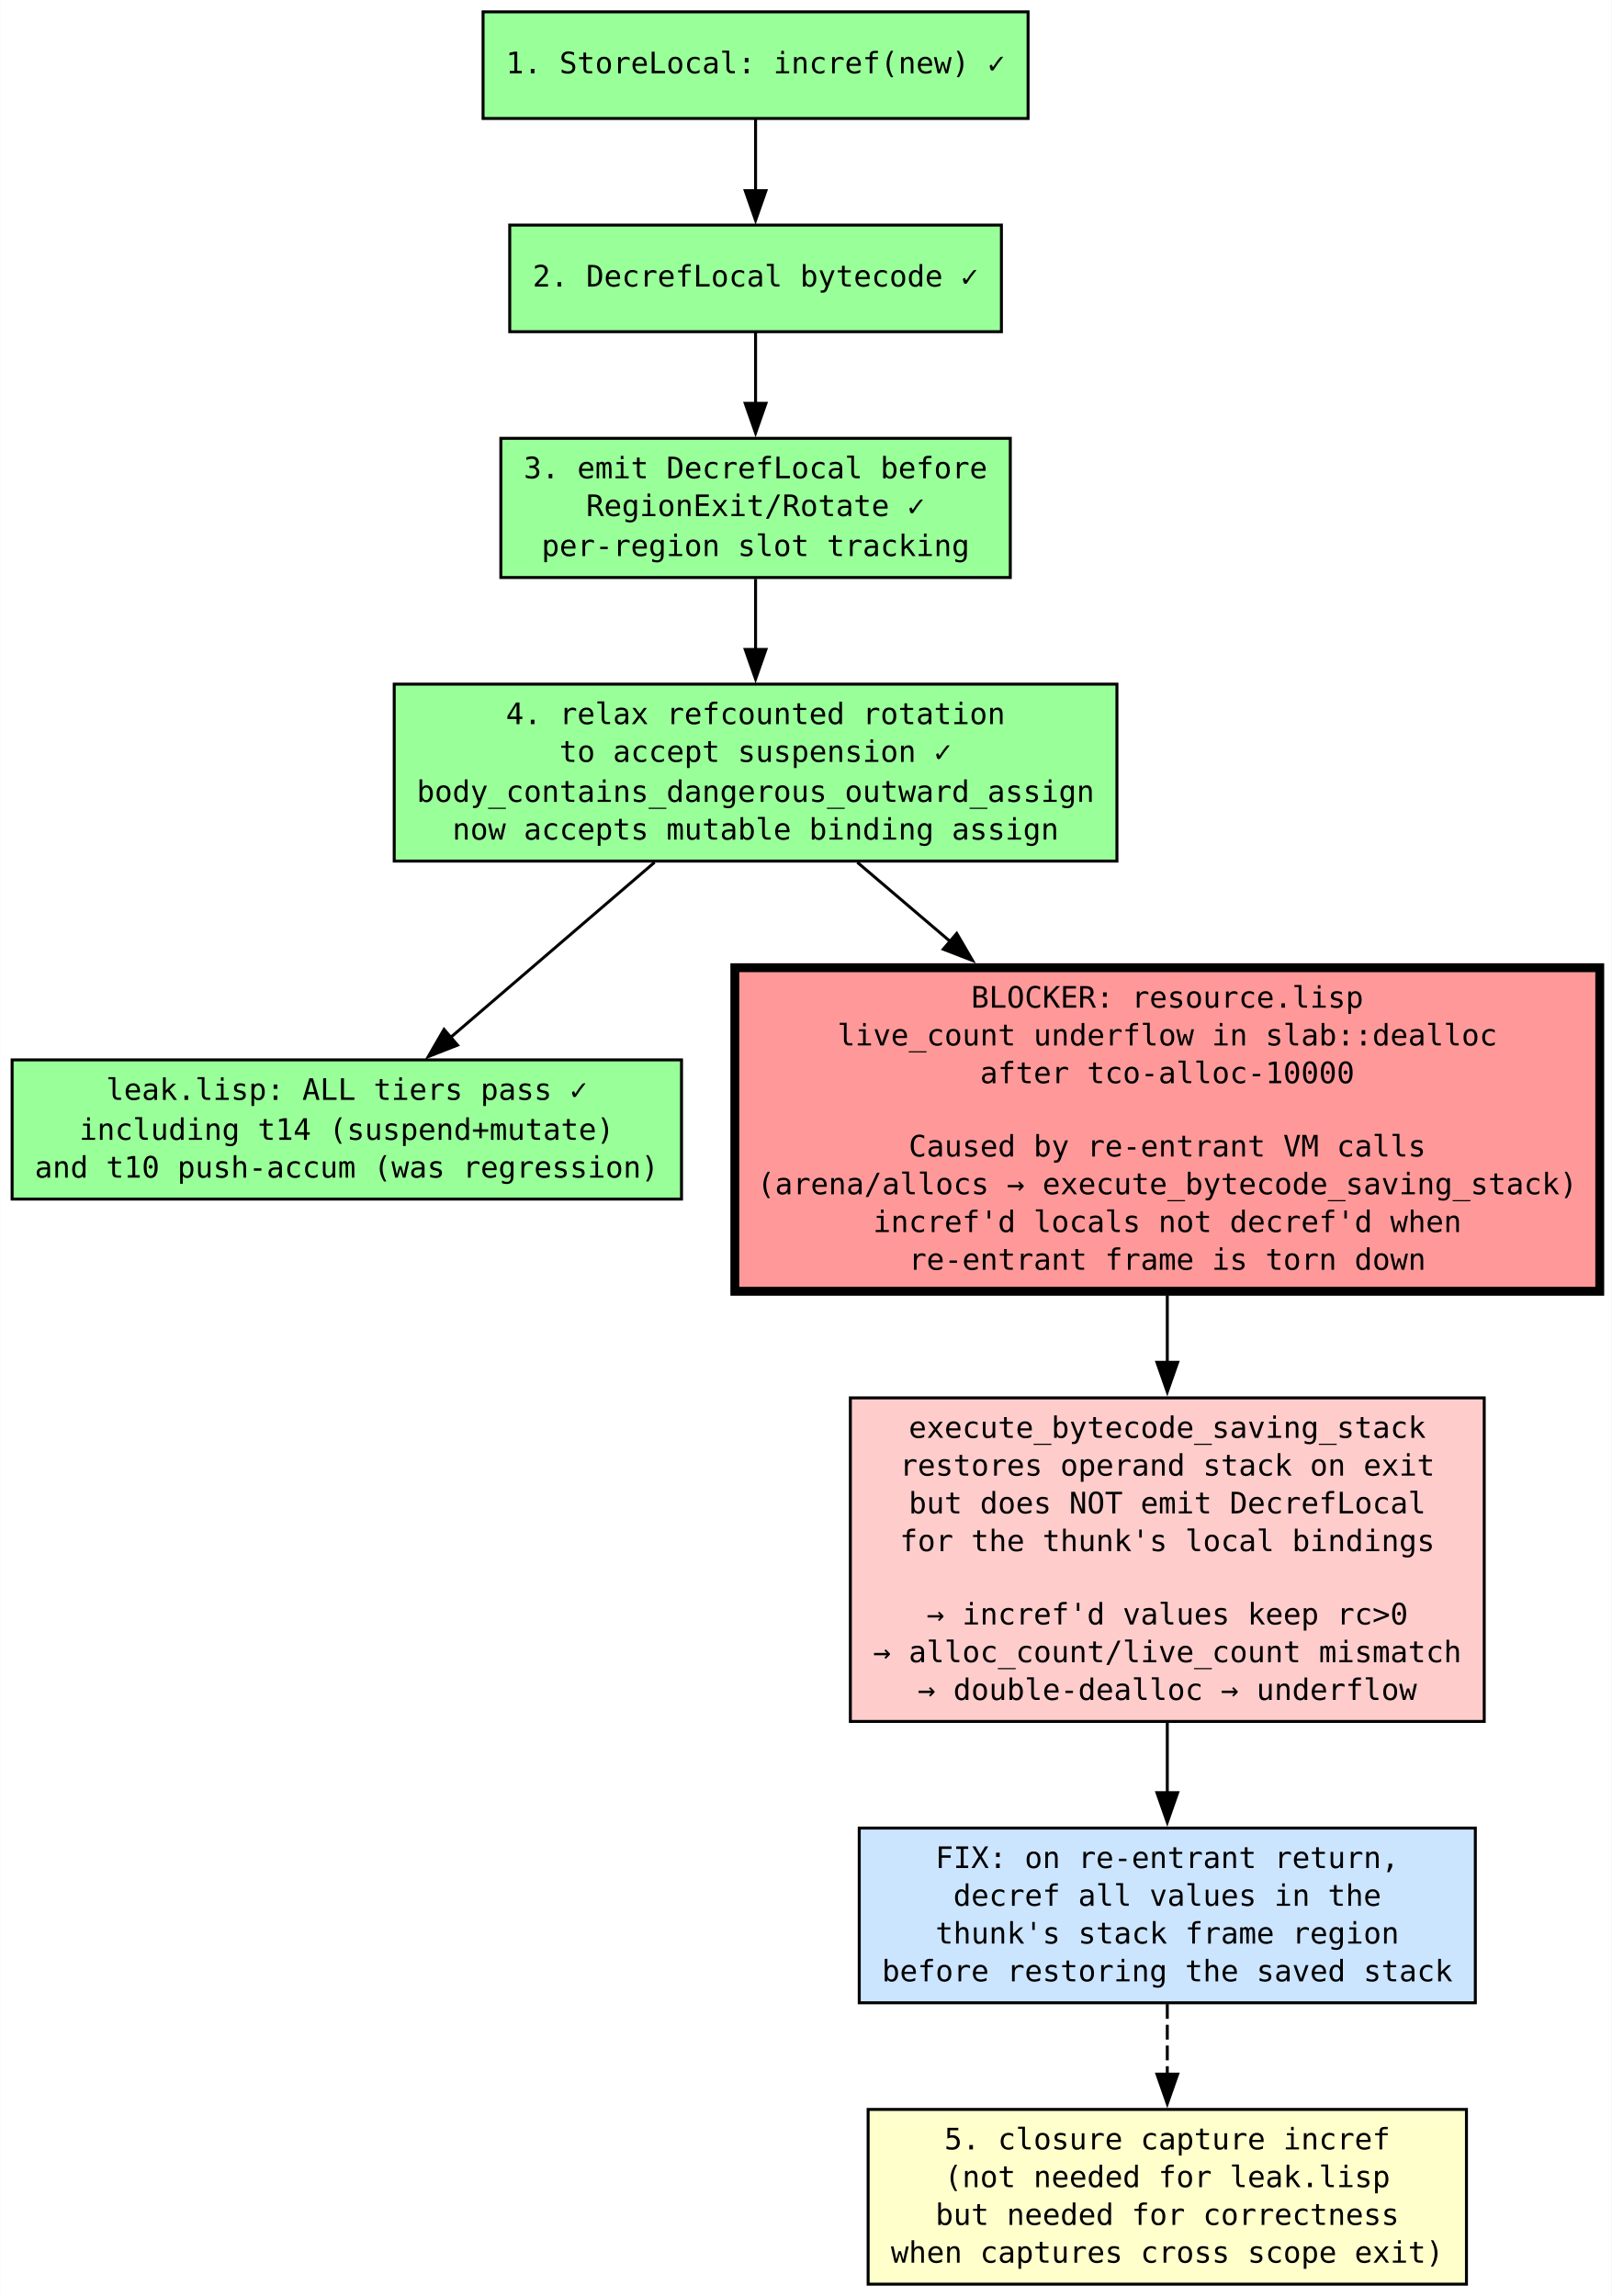
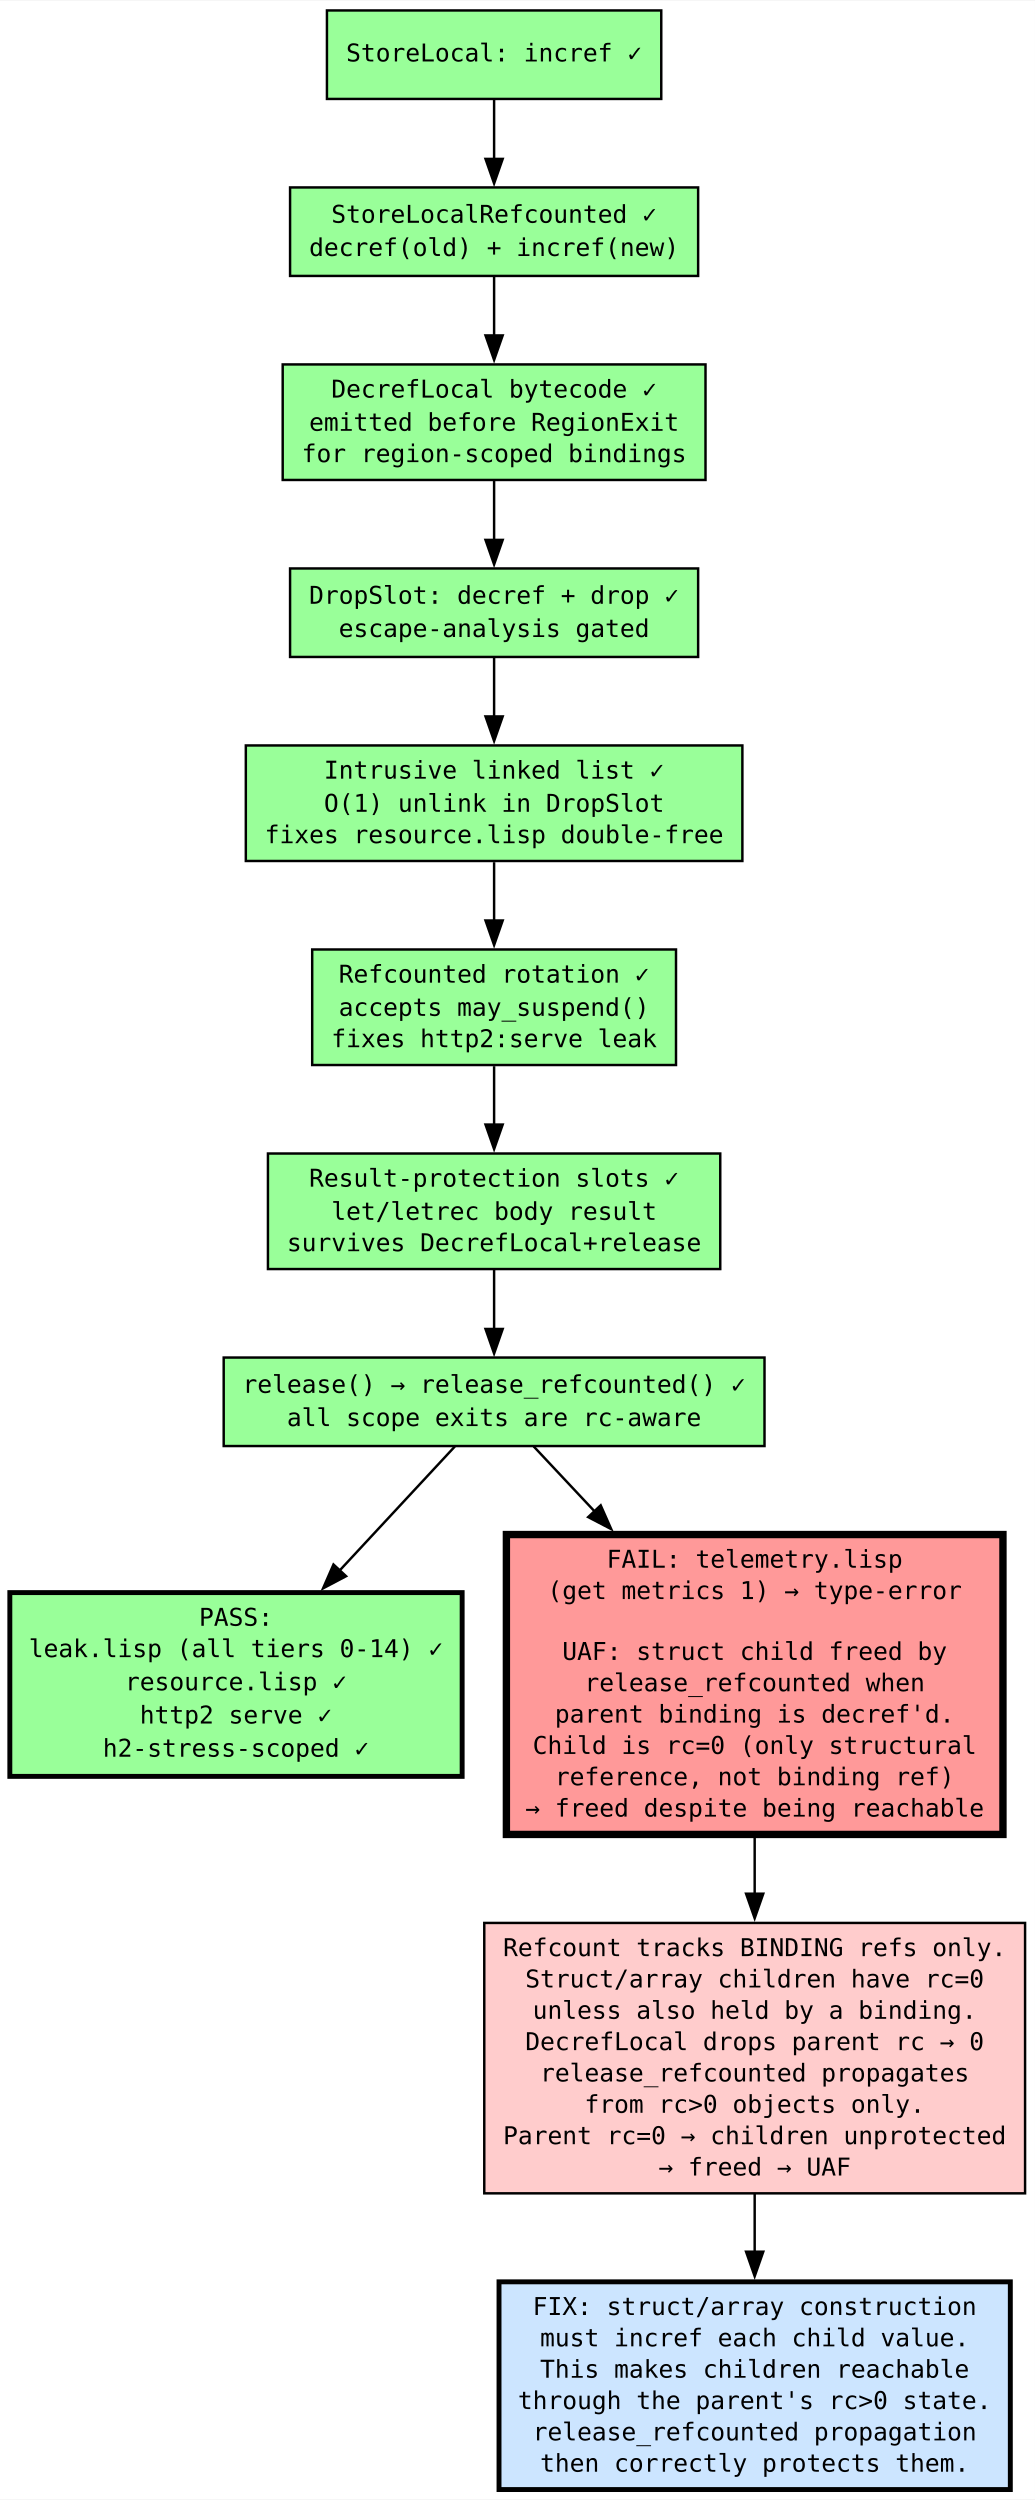
- <svg xmlns="http://www.w3.org/2000/svg" width="544pt" height="775pt" viewBox="0.00 0.00 544.00 775.25">
-   <g id="graph0" class="graph" transform="scale(1 1) rotate(0) translate(4 771.25)">
-     <polygon fill="white" stroke="none" points="-4,4 -4,-771.25 540,-771.25 540,4 -4,4" />
+ <svg xmlns="http://www.w3.org/2000/svg" width="421pt" height="1017pt" viewBox="0.00 0.00 421.00 1016.50">
+   <g id="graph0" class="graph" transform="scale(1 1) rotate(0) translate(4 1012.5)">
+     <polygon fill="white" stroke="none" points="-4,4 -4,-1012.5 417,-1012.5 417,4 -4,4" />
    <g id="node1" class="node">
-       <polygon fill="#99ff99" stroke="black" points="343,-767.25 159,-767.25 159,-731.25 343,-731.25 343,-767.25" />
-       <text text-anchor="middle" x="251" y="-746.5" font-family="monospace" font-size="10.00">1. StoreLocal: incref(new) ✓</text>
+       <polygon fill="#99ff99" stroke="black" points="265,-1008.5 129,-1008.5 129,-972.5 265,-972.5 265,-1008.5" />
+       <text text-anchor="middle" x="197" y="-987.75" font-family="monospace" font-size="10.00">StoreLocal: incref ✓</text>
    </g>
    <g id="node2" class="node">
-       <polygon fill="#99ff99" stroke="black" points="334,-695.25 168,-695.25 168,-659.25 334,-659.25 334,-695.25" />
-       <text text-anchor="middle" x="251" y="-674.5" font-family="monospace" font-size="10.00">2. DecrefLocal bytecode ✓</text>
+       <polygon fill="#99ff99" stroke="black" points="280,-936.5 114,-936.5 114,-900.5 280,-900.5 280,-936.5" />
+       <text text-anchor="middle" x="197" y="-922.12" font-family="monospace" font-size="10.00">StoreLocalRefcounted ✓</text>
+       <text text-anchor="middle" x="197" y="-908.62" font-family="monospace" font-size="10.00">decref(old) + incref(new)</text>
    </g>
    <g id="edge1" class="edge">
-       <path fill="none" stroke="black" d="M251,-730.95C251,-723.66 251,-714.98 251,-706.79" />
-       <polygon fill="black" stroke="black" points="254.5,-706.87 251,-696.87 247.5,-706.87 254.5,-706.87" />
+       <path fill="none" stroke="black" d="M197,-972.2C197,-964.91 197,-956.23 197,-948.04" />
+       <polygon fill="black" stroke="black" points="200.5,-948.12 197,-938.12 193.5,-948.12 200.5,-948.12" />
    </g>
    <g id="node3" class="node">
-       <polygon fill="#99ff99" stroke="black" points="337,-623.25 165,-623.25 165,-576.25 337,-576.25 337,-623.25" />
-       <text text-anchor="middle" x="251" y="-609.75" font-family="monospace" font-size="10.00">3. emit DecrefLocal before</text>
-       <text text-anchor="middle" x="251" y="-597" font-family="monospace" font-size="10.00">RegionExit/Rotate ✓</text>
-       <text text-anchor="middle" x="251" y="-583.5" font-family="monospace" font-size="10.00">per-region slot tracking</text>
+       <polygon fill="#99ff99" stroke="black" points="283,-864.5 111,-864.5 111,-817.5 283,-817.5 283,-864.5" />
+       <text text-anchor="middle" x="197" y="-851" font-family="monospace" font-size="10.00">DecrefLocal bytecode ✓</text>
+       <text text-anchor="middle" x="197" y="-837.5" font-family="monospace" font-size="10.00">emitted before RegionExit</text>
+       <text text-anchor="middle" x="197" y="-824.75" font-family="monospace" font-size="10.00">for region-scoped bindings</text>
    </g>
    <g id="edge2" class="edge">
-       <path fill="none" stroke="black" d="M251,-659.12C251,-651.96 251,-643.38 251,-635.03" />
-       <polygon fill="black" stroke="black" points="254.5,-635.06 251,-625.06 247.5,-635.06 254.5,-635.06" />
+       <path fill="none" stroke="black" d="M197,-900.37C197,-893.21 197,-884.63 197,-876.28" />
+       <polygon fill="black" stroke="black" points="200.5,-876.31 197,-866.31 193.5,-876.31 200.5,-876.31" />
    </g>
    <g id="node4" class="node">
-       <polygon fill="#99ff99" stroke="black" points="373,-540.25 129,-540.25 129,-480.5 373,-480.5 373,-540.25" />
-       <text text-anchor="middle" x="251" y="-526.75" font-family="monospace" font-size="10.00">4. relax refcounted rotation</text>
-       <text text-anchor="middle" x="251" y="-514" font-family="monospace" font-size="10.00">to accept suspension ✓</text>
-       <text text-anchor="middle" x="251" y="-500.5" font-family="monospace" font-size="10.00">body_contains_dangerous_outward_assign</text>
-       <text text-anchor="middle" x="251" y="-487.75" font-family="monospace" font-size="10.00">now accepts mutable binding assign</text>
+       <polygon fill="#99ff99" stroke="black" points="280,-781.5 114,-781.5 114,-745.5 280,-745.5 280,-781.5" />
+       <text text-anchor="middle" x="197" y="-767.12" font-family="monospace" font-size="10.00">DropSlot: decref + drop ✓</text>
+       <text text-anchor="middle" x="197" y="-753.62" font-family="monospace" font-size="10.00">escape-analysis gated</text>
    </g>
    <g id="edge3" class="edge">
-       <path fill="none" stroke="black" d="M251,-575.79C251,-568.44 251,-560.06 251,-551.84" />
-       <polygon fill="black" stroke="black" points="254.5,-551.96 251,-541.96 247.5,-551.96 254.5,-551.96" />
+       <path fill="none" stroke="black" d="M197,-817.35C197,-809.73 197,-801.14 197,-793.12" />
+       <polygon fill="black" stroke="black" points="200.5,-793.13 197,-783.13 193.5,-793.13 200.5,-793.13" />
    </g>
    <g id="node5" class="node">
-       <polygon fill="#99ff99" stroke="black" points="226,-413.38 0,-413.38 0,-366.38 226,-366.38 226,-413.38" />
-       <text text-anchor="middle" x="113" y="-399.88" font-family="monospace" font-size="10.00">leak.lisp: ALL tiers pass ✓</text>
-       <text text-anchor="middle" x="113" y="-386.38" font-family="monospace" font-size="10.00">including t14 (suspend+mutate)</text>
-       <text text-anchor="middle" x="113" y="-373.62" font-family="monospace" font-size="10.00">and t10 push-accum (was regression)</text>
+       <polygon fill="#99ff99" stroke="black" points="298,-709.5 96,-709.5 96,-662.5 298,-662.5 298,-709.5" />
+       <text text-anchor="middle" x="197" y="-696" font-family="monospace" font-size="10.00">Intrusive linked list ✓</text>
+       <text text-anchor="middle" x="197" y="-682.5" font-family="monospace" font-size="10.00">O(1) unlink in DropSlot</text>
+       <text text-anchor="middle" x="197" y="-669.75" font-family="monospace" font-size="10.00">fixes resource.lisp double-free</text>
    </g>
    <g id="edge4" class="edge">
-       <path fill="none" stroke="black" d="M216.89,-480.08C195.94,-462.09 169.16,-439.1 148.04,-420.96" />
-       <polygon fill="black" stroke="black" points="150.38,-418.36 140.52,-414.5 145.82,-423.67 150.38,-418.36" />
+       <path fill="none" stroke="black" d="M197,-745.37C197,-738.21 197,-729.63 197,-721.28" />
+       <polygon fill="black" stroke="black" points="200.5,-721.31 197,-711.31 193.5,-721.31 200.5,-721.31" />
    </g>
    <g id="node6" class="node">
-       <polygon fill="#ff9999" stroke="black" stroke-width="3" points="536,-444.5 244,-444.5 244,-335.25 536,-335.25 536,-444.5" />
-       <text text-anchor="middle" x="390" y="-431" font-family="monospace" font-size="10.00">BLOCKER: resource.lisp</text>
-       <text text-anchor="middle" x="390" y="-418.25" font-family="monospace" font-size="10.00">live_count underflow in slab::dealloc</text>
-       <text text-anchor="middle" x="390" y="-405.5" font-family="monospace" font-size="10.00">after tco-alloc-10000</text>
-       <text text-anchor="middle" x="390" y="-380.75" font-family="monospace" font-size="10.00">Caused by re-entrant VM calls</text>
-       <text text-anchor="middle" x="390" y="-368" font-family="monospace" font-size="10.00">(arena/allocs → execute_bytecode_saving_stack)</text>
-       <text text-anchor="middle" x="390" y="-355.25" font-family="monospace" font-size="10.00">incref'd locals not decref'd when</text>
-       <text text-anchor="middle" x="390" y="-342.5" font-family="monospace" font-size="10.00">re-entrant frame is torn down</text>
+       <polygon fill="#99ff99" stroke="black" points="271,-626.5 123,-626.5 123,-579.5 271,-579.5 271,-626.5" />
+       <text text-anchor="middle" x="197" y="-613" font-family="monospace" font-size="10.00">Refcounted rotation ✓</text>
+       <text text-anchor="middle" x="197" y="-599.5" font-family="monospace" font-size="10.00">accepts may_suspend()</text>
+       <text text-anchor="middle" x="197" y="-586.75" font-family="monospace" font-size="10.00">fixes http2:serve leak</text>
    </g>
    <g id="edge5" class="edge">
-       <path fill="none" stroke="black" d="M285.36,-480.08C294.94,-471.92 305.73,-462.72 316.64,-453.42" />
-       <polygon fill="black" stroke="black" points="318.91,-456.08 324.25,-446.93 314.37,-450.75 318.91,-456.08" />
+       <path fill="none" stroke="black" d="M197,-662.01C197,-654.59 197,-646.2 197,-638.16" />
+       <polygon fill="black" stroke="black" points="200.5,-638.29 197,-628.29 193.5,-638.29 200.5,-638.29" />
    </g>
    <g id="node7" class="node">
-       <polygon fill="#ffcccc" stroke="black" points="497,-299.25 283,-299.25 283,-190 497,-190 497,-299.25" />
-       <text text-anchor="middle" x="390" y="-285.75" font-family="monospace" font-size="10.00">execute_bytecode_saving_stack</text>
-       <text text-anchor="middle" x="390" y="-273" font-family="monospace" font-size="10.00">restores operand stack on exit</text>
-       <text text-anchor="middle" x="390" y="-260.25" font-family="monospace" font-size="10.00">but does NOT emit DecrefLocal</text>
-       <text text-anchor="middle" x="390" y="-247.5" font-family="monospace" font-size="10.00">for the thunk's local bindings</text>
-       <text text-anchor="middle" x="390" y="-222.75" font-family="monospace" font-size="10.00">→ incref'd values keep rc&gt;0</text>
-       <text text-anchor="middle" x="390" y="-210" font-family="monospace" font-size="10.00">→ alloc_count/live_count mismatch</text>
-       <text text-anchor="middle" x="390" y="-197.25" font-family="monospace" font-size="10.00">→ double-dealloc → underflow</text>
+       <polygon fill="#99ff99" stroke="black" points="289,-543.5 105,-543.5 105,-496.5 289,-496.5 289,-543.5" />
+       <text text-anchor="middle" x="197" y="-530" font-family="monospace" font-size="10.00">Result-protection slots ✓</text>
+       <text text-anchor="middle" x="197" y="-516.5" font-family="monospace" font-size="10.00">let/letrec body result</text>
+       <text text-anchor="middle" x="197" y="-503.75" font-family="monospace" font-size="10.00">survives DecrefLocal+release</text>
    </g>
    <g id="edge6" class="edge">
-       <path fill="none" stroke="black" d="M390,-333.9C390,-326.46 390,-318.77 390,-311.16" />
-       <polygon fill="black" stroke="black" points="393.5,-311.26 390,-301.26 386.5,-311.26 393.5,-311.26" />
+       <path fill="none" stroke="black" d="M197,-579.01C197,-571.59 197,-563.2 197,-555.16" />
+       <polygon fill="black" stroke="black" points="200.5,-555.29 197,-545.29 193.5,-555.29 200.5,-555.29" />
    </g>
    <g id="node8" class="node">
-       <polygon fill="#cce5ff" stroke="black" points="494,-154 286,-154 286,-95 494,-95 494,-154" />
-       <text text-anchor="middle" x="390" y="-140.5" font-family="monospace" font-size="10.00">FIX: on re-entrant return,</text>
-       <text text-anchor="middle" x="390" y="-127.75" font-family="monospace" font-size="10.00">decref all values in the</text>
-       <text text-anchor="middle" x="390" y="-115" font-family="monospace" font-size="10.00">thunk's stack frame region</text>
-       <text text-anchor="middle" x="390" y="-102.25" font-family="monospace" font-size="10.00">before restoring the saved stack</text>
+       <polygon fill="#99ff99" stroke="black" points="307,-460.5 87,-460.5 87,-424.5 307,-424.5 307,-460.5" />
+       <text text-anchor="middle" x="197" y="-446.12" font-family="monospace" font-size="10.00">release() → release_refcounted() ✓</text>
+       <text text-anchor="middle" x="197" y="-432.62" font-family="monospace" font-size="10.00">all scope exits are rc-aware</text>
    </g>
    <g id="edge7" class="edge">
-       <path fill="none" stroke="black" d="M390,-189.75C390,-181.67 390,-173.45 390,-165.72" />
-       <polygon fill="black" stroke="black" points="393.5,-165.95 390,-155.95 386.5,-165.95 393.5,-165.95" />
+       <path fill="none" stroke="black" d="M197,-496.35C197,-488.73 197,-480.14 197,-472.12" />
+       <polygon fill="black" stroke="black" points="200.5,-472.13 197,-462.13 193.5,-472.13 200.5,-472.13" />
    </g>
    <g id="node9" class="node">
-       <polygon fill="#ffffcc" stroke="black" points="491,-59 289,-59 289,0 491,0 491,-59" />
-       <text text-anchor="middle" x="390" y="-45.5" font-family="monospace" font-size="10.00">5. closure capture incref</text>
-       <text text-anchor="middle" x="390" y="-32.75" font-family="monospace" font-size="10.00">(not needed for leak.lisp</text>
-       <text text-anchor="middle" x="390" y="-20" font-family="monospace" font-size="10.00">but needed for correctness</text>
-       <text text-anchor="middle" x="390" y="-7.25" font-family="monospace" font-size="10.00">when captures cross scope exit)</text>
+       <polygon fill="#99ff99" stroke="black" stroke-width="2" points="184,-364.88 0,-364.88 0,-290.12 184,-290.12 184,-364.88" />
+       <text text-anchor="middle" x="92" y="-351.38" font-family="monospace" font-size="10.00">PASS:</text>
+       <text text-anchor="middle" x="92" y="-338.62" font-family="monospace" font-size="10.00">leak.lisp (all tiers 0-14) ✓</text>
+       <text text-anchor="middle" x="92" y="-325.12" font-family="monospace" font-size="10.00">resource.lisp ✓</text>
+       <text text-anchor="middle" x="92" y="-311.62" font-family="monospace" font-size="10.00">http2 serve ✓</text>
+       <text text-anchor="middle" x="92" y="-298.12" font-family="monospace" font-size="10.00">h2-stress-scoped ✓</text>
    </g>
    <g id="edge8" class="edge">
-       <path fill="none" stroke="black" stroke-dasharray="5,2" d="M390,-94.58C390,-87.06 390,-78.82 390,-70.82" />
-       <polygon fill="black" stroke="black" points="393.5,-70.91 390,-60.91 386.5,-70.91 393.5,-70.91" />
+       <path fill="none" stroke="black" d="M181.05,-424.34C168.52,-410.85 150.46,-391.41 133.88,-373.57" />
+       <polygon fill="black" stroke="black" points="136.79,-371.56 127.42,-366.61 131.66,-376.32 136.79,-371.56" />
+     </g>
+     <g id="node10" class="node">
+       <polygon fill="#ff9999" stroke="black" stroke-width="3" points="404,-388.5 202,-388.5 202,-266.5 404,-266.5 404,-388.5" />
+       <text text-anchor="middle" x="303" y="-375" font-family="monospace" font-size="10.00">FAIL: telemetry.lisp</text>
+       <text text-anchor="middle" x="303" y="-362.25" font-family="monospace" font-size="10.00">(get metrics 1) → type-error</text>
+       <text text-anchor="middle" x="303" y="-337.5" font-family="monospace" font-size="10.00">UAF: struct child freed by</text>
+       <text text-anchor="middle" x="303" y="-324.75" font-family="monospace" font-size="10.00">release_refcounted when</text>
+       <text text-anchor="middle" x="303" y="-312" font-family="monospace" font-size="10.00">parent binding is decref'd.</text>
+       <text text-anchor="middle" x="303" y="-299.25" font-family="monospace" font-size="10.00">Child is rc=0 (only structural</text>
+       <text text-anchor="middle" x="303" y="-286.5" font-family="monospace" font-size="10.00">reference, not binding ref)</text>
+       <text text-anchor="middle" x="303" y="-273.75" font-family="monospace" font-size="10.00">→ freed despite being reachable</text>
+     </g>
+     <g id="edge9" class="edge">
+       <path fill="none" stroke="black" d="M213.1,-424.34C220.07,-416.91 228.72,-407.68 237.89,-397.91" />
+       <polygon fill="black" stroke="black" points="240.36,-400.39 244.65,-390.7 235.26,-395.6 240.36,-400.39" />
+     </g>
+     <g id="node11" class="node">
+       <polygon fill="#ffcccc" stroke="black" points="413,-230.5 193,-230.5 193,-120.5 413,-120.5 413,-230.5" />
+       <text text-anchor="middle" x="303" y="-217" font-family="monospace" font-size="10.00">Refcount tracks BINDING refs only.</text>
+       <text text-anchor="middle" x="303" y="-204.25" font-family="monospace" font-size="10.00">Struct/array children have rc=0</text>
+       <text text-anchor="middle" x="303" y="-191.5" font-family="monospace" font-size="10.00">unless also held by a binding.</text>
+       <text text-anchor="middle" x="303" y="-178.75" font-family="monospace" font-size="10.00">DecrefLocal drops parent rc → 0</text>
+       <text text-anchor="middle" x="303" y="-166" font-family="monospace" font-size="10.00">release_refcounted propagates</text>
+       <text text-anchor="middle" x="303" y="-153.25" font-family="monospace" font-size="10.00">from rc&gt;0 objects only.</text>
+       <text text-anchor="middle" x="303" y="-140.5" font-family="monospace" font-size="10.00">Parent rc=0 → children unprotected</text>
+       <text text-anchor="middle" x="303" y="-127.75" font-family="monospace" font-size="10.00">→ freed → UAF</text>
+     </g>
+     <g id="edge10" class="edge">
+       <path fill="none" stroke="black" d="M303,-265.06C303,-257.53 303,-249.82 303,-242.24" />
+       <polygon fill="black" stroke="black" points="306.5,-242.39 303,-232.39 299.5,-242.39 306.5,-242.39" />
+     </g>
+     <g id="node12" class="node">
+       <polygon fill="#cce5ff" stroke="black" stroke-width="2" points="407,-84.5 199,-84.5 199,0 407,0 407,-84.5" />
+       <text text-anchor="middle" x="303" y="-71" font-family="monospace" font-size="10.00">FIX: struct/array construction</text>
+       <text text-anchor="middle" x="303" y="-58.25" font-family="monospace" font-size="10.00">must incref each child value.</text>
+       <text text-anchor="middle" x="303" y="-45.5" font-family="monospace" font-size="10.00">This makes children reachable</text>
+       <text text-anchor="middle" x="303" y="-32.75" font-family="monospace" font-size="10.00">through the parent's rc&gt;0 state.</text>
+       <text text-anchor="middle" x="303" y="-20" font-family="monospace" font-size="10.00">release_refcounted propagation</text>
+       <text text-anchor="middle" x="303" y="-7.25" font-family="monospace" font-size="10.00">then correctly protects them.</text>
+     </g>
+     <g id="edge11" class="edge">
+       <path fill="none" stroke="black" d="M303,-120.36C303,-112.48 303,-104.38 303,-96.52" />
+       <polygon fill="black" stroke="black" points="306.5,-96.75 303,-86.75 299.5,-96.75 306.5,-96.75" />
    </g>
  </g>
</svg>
